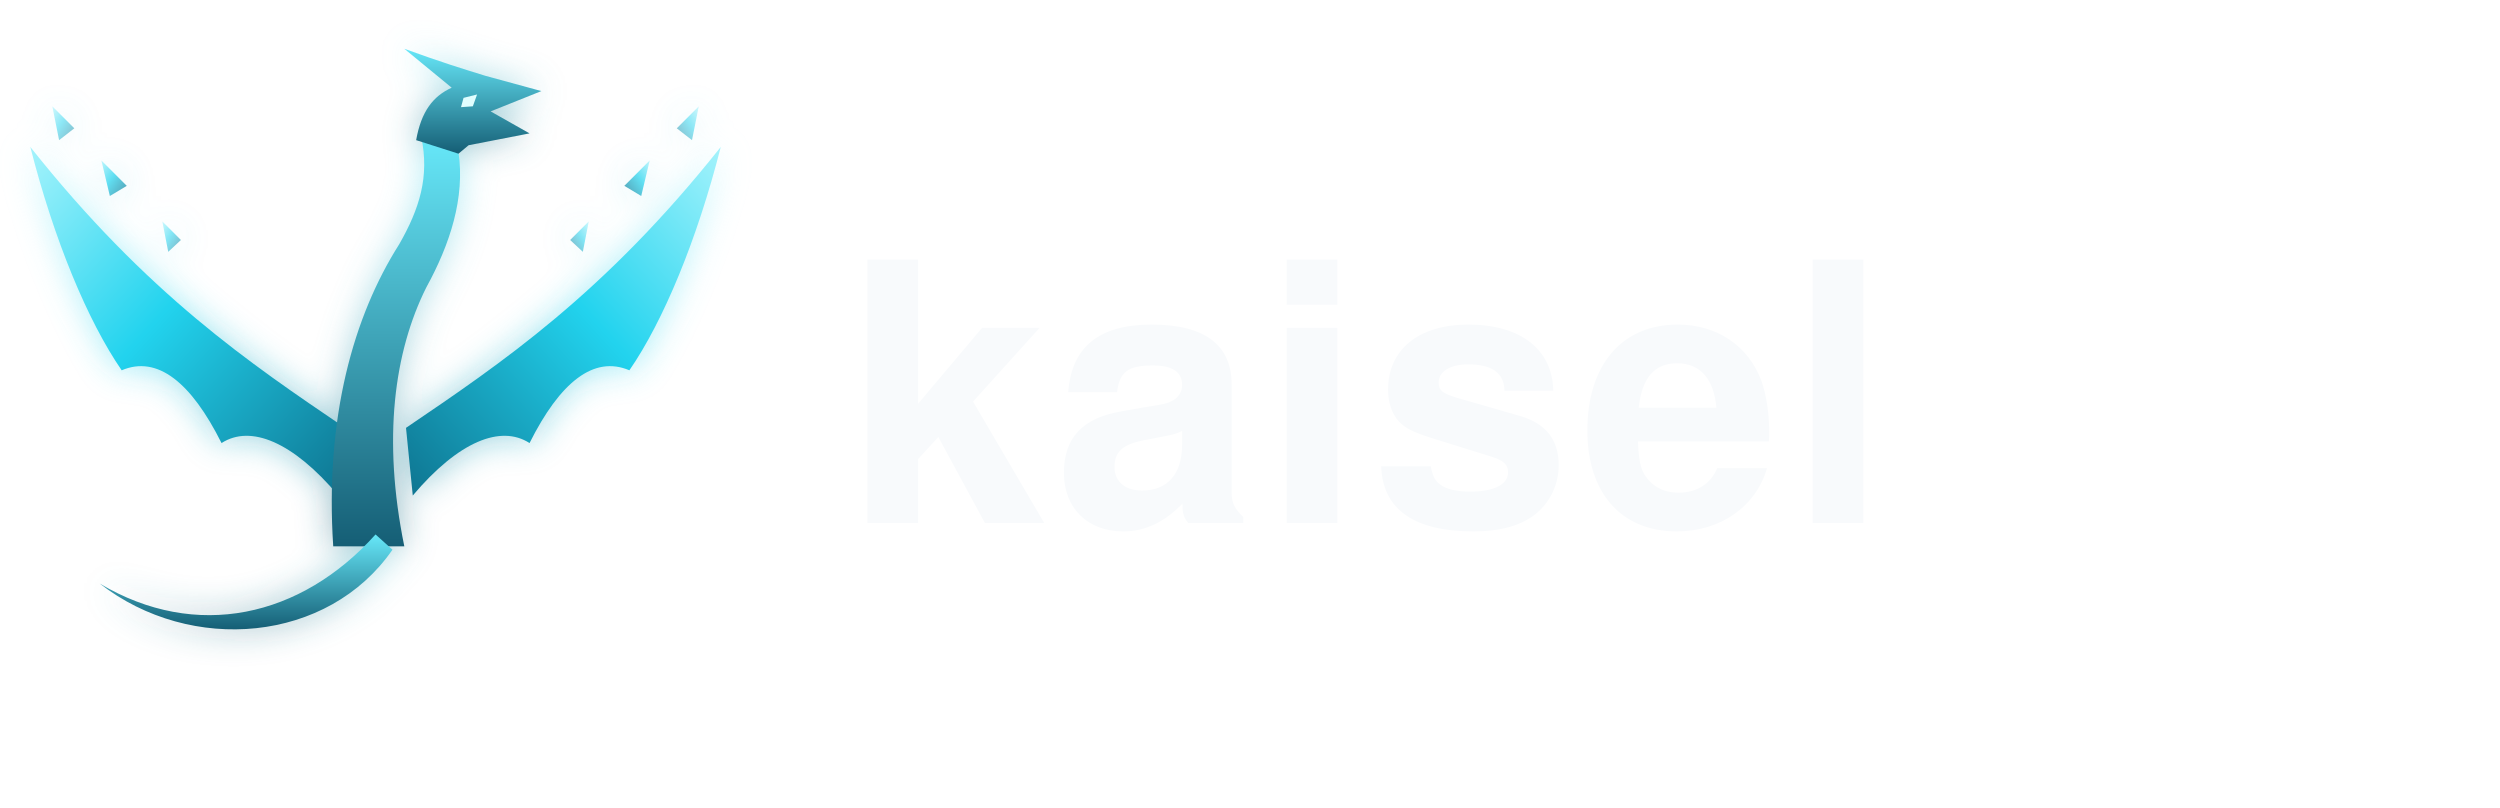
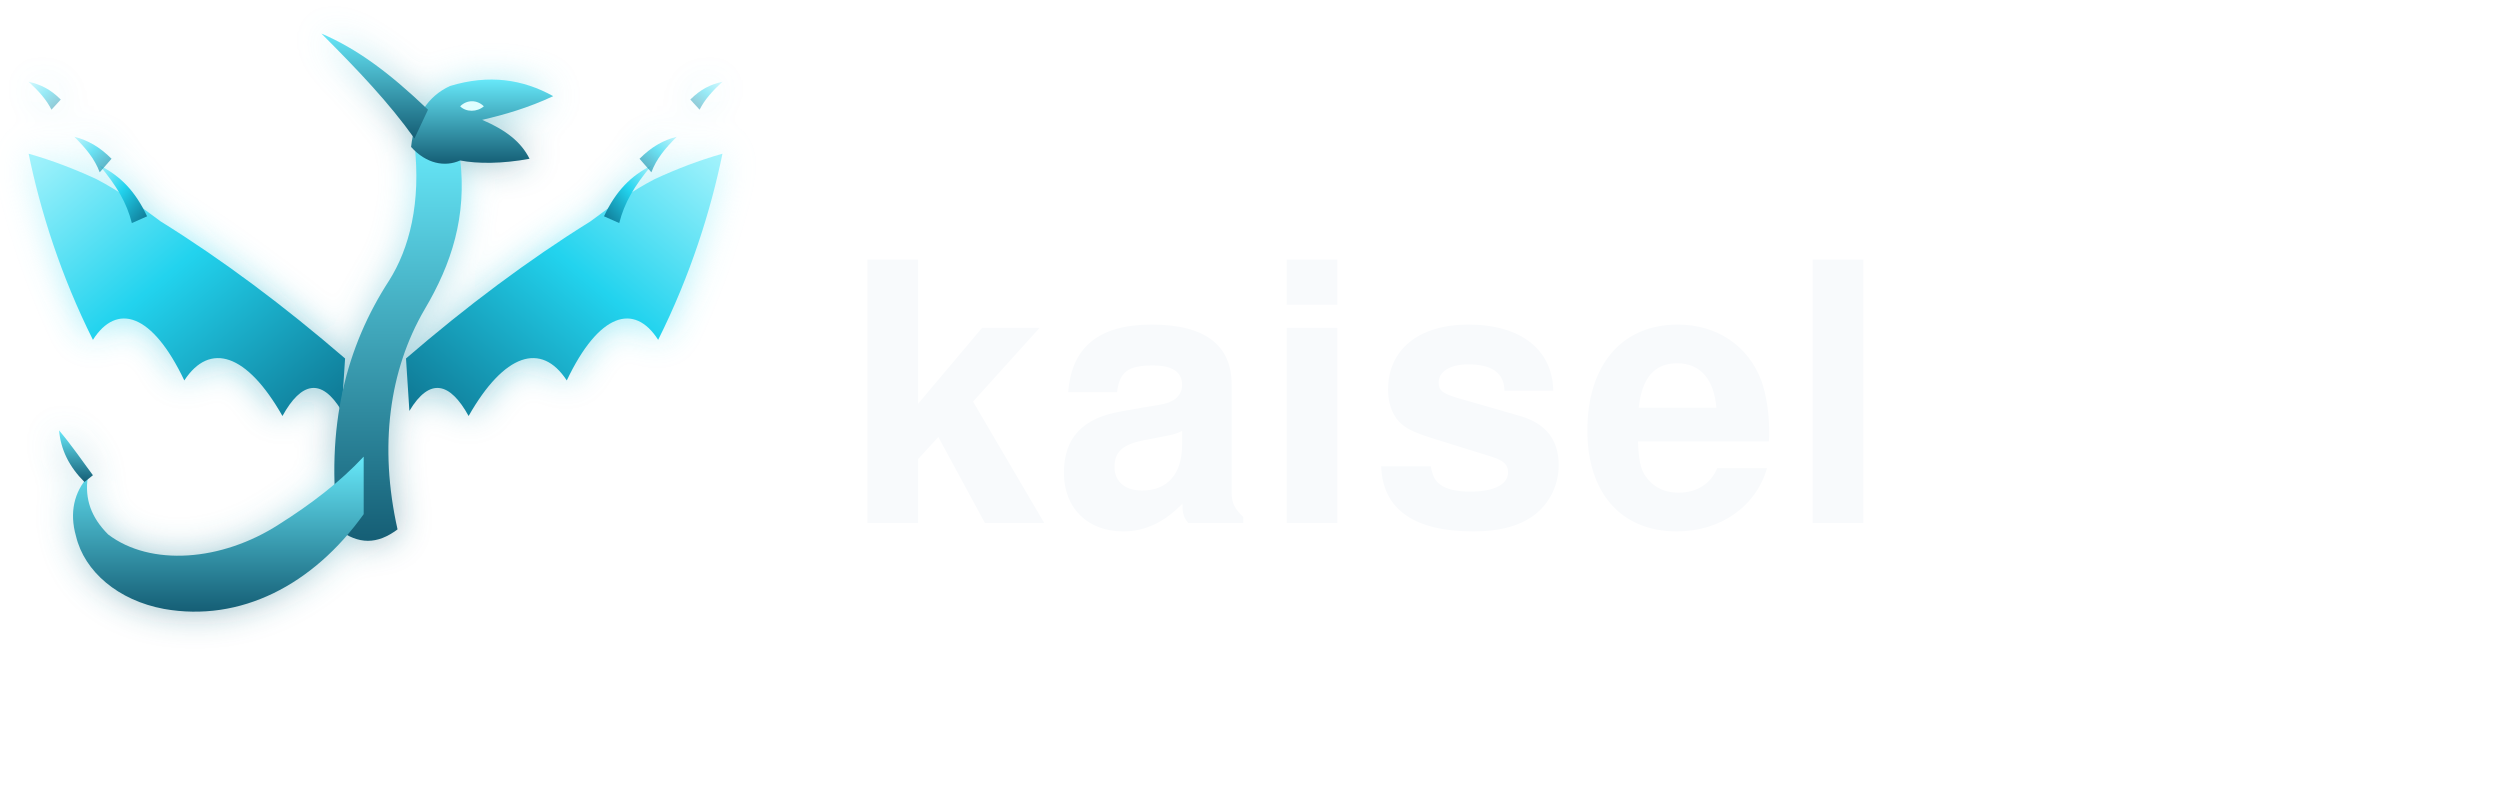
<svg xmlns="http://www.w3.org/2000/svg" viewBox="0 0 1300 420">
  <defs>
    <radialGradient id="bgGlow" cx="50%" cy="42%" r="58%">
      <stop offset="0%" stop-color="#0E7490" stop-opacity="0.50" />
      <stop offset="55%" stop-color="#0B2A3C" stop-opacity="0.22" />
      <stop offset="100%" stop-color="#060A14" stop-opacity="0" />
    </radialGradient>
    <linearGradient id="wingGrad" x1="0%" y1="100%" x2="100%" y2="0%">
      <stop offset="0%" stop-color="#0E7490" />
      <stop offset="55%" stop-color="#22D3EE" />
      <stop offset="100%" stop-color="#A5F3FC" />
    </linearGradient>
    <linearGradient id="bodyGrad" x1="0%" y1="100%" x2="0%" y2="0%">
      <stop offset="0%" stop-color="#155E75" />
      <stop offset="100%" stop-color="#67E8F9" />
    </linearGradient>
    <filter id="glow" x="-50%" y="-50%" width="200%" height="200%">
      <feGaussianBlur stdDeviation="20" />
    </filter>
    <g id="mark">
-       <path id="wing" fill="url(#wingGrad)" d="         M 548 642         C 660 566, 782 484, 920 310         C 892 420, 852 516, 812 574         C 770 556, 730 588, 694 660         C 660 638, 610 658, 556 722         Z" />
+       <path id="wing" fill="url(#wingGrad)" d="         M 548 560         C 620 498, 692 444, 766 398         C 790 380, 815 362, 842 348         C 868 336, 894 326, 922 318         C 908 386, 884 462, 846 538         C 818 494, 776 506, 738 586         C 708 540, 664 554, 622 628         C 600 588, 576 582, 552 622         Z" />
+       <path id="claw" fill="url(#wingGrad)" d="         M 782 392         C 796 362, 814 344, 838 332         C 818 356, 806 376, 800 400         Z" />
      <use href="#wing" transform="translate(1024,0) scale(-1,1)" />
+       <use href="#claw" transform="translate(1024,0) scale(-1,1)" />
      <g id="frags" fill="url(#wingGrad)">
-         <path d="M 806 356 L 836 326 L 826 368 Z" opacity="0.7" />
-         <path d="M 868 288 L 894 262 L 886 302 Z" opacity="0.5" />
-         <path d="M 742 420 L 764 398 L 757 434 Z" opacity="0.55" />
+         <path d="M 824 324 C 838 310, 852 302, 868 298 C 854 312, 844 324, 838 340 Z" opacity="0.65" />
+         <path d="M 884 254 C 896 242, 908 236, 922 233 C 910 244, 901 254, 895 266 Z" opacity="0.45" />
      </g>
      <use href="#frags" transform="translate(1024,0) scale(-1,1)" />
-       <path fill="url(#bodyGrad)" d="         M 462 782         C 452 630, 486 510, 540 425         C 564 383, 576 345, 566 298         L 610 316         C 618 370, 600 425, 572 476         C 534 552, 520 655, 546 782         Z" />
-       <path fill="url(#bodyGrad)" d="         M 560 302         C 566 268, 580 250, 602 240         L 546 194         C 590 210, 616 218, 642 226         L 708 244         L 648 268         L 694 294         L 622 308         L 610 318         Z" />
-       <path fill="#E0FEFF" d="M 616 252 L 632 248 L 627 262 L 613 263 Z" />
-       <path fill="url(#bodyGrad)" d="         M 512 768         C 424 866, 300 894, 186 826         C 294 910, 456 896, 532 786         Z" />
+       <path fill="url(#bodyGrad)" d="         M 468 762         C 452 640, 478 545, 528 468         C 552 430, 566 376, 558 306         C 576 300, 596 306, 612 324         C 620 392, 602 448, 570 502         C 528 574, 516 664, 538 762         C 514 780, 492 780, 468 762         Z" />
+       <path fill="url(#bodyGrad)" d="         M 554 310         C 558 274, 574 250, 600 238         C 646 224, 686 230, 722 250         C 692 264, 664 272, 638 278         C 666 290, 684 304, 694 324         C 662 330, 632 330, 612 326         C 594 334, 572 330, 554 310         Z" />
+       <path fill="url(#bodyGrad)" d="M 574 266 C 528 222, 490 194, 448 176 C 492 220, 528 258, 558 300 Z" />
+       <path fill="#E0FEFF" d="M 612 262 C 620 254, 632 254, 640 262 C 632 269, 619 269, 612 262 Z" />
+       <path fill="url(#bodyGrad)" d="         M 498 744         C 438 828, 352 872, 262 856         C 208 846, 168 812, 158 770         C 150 742, 156 718, 172 700         C 168 726, 176 748, 196 768         C 246 806, 330 800, 398 756         C 436 732, 470 706, 498 676         Z" />
+       <path fill="url(#bodyGrad)" d="M 168 706 C 150 688, 140 668, 138 645 C 154 664, 166 682, 178 698 Z" />
    </g>
  </defs>
  <g transform="translate(-30,-60) scale(0.44)">
    <use href="#mark" filter="url(#glow)" opacity="0.45" />
    <use href="#mark" />
  </g>
  <text x="440" y="272" font-family="Helvetica Neue, Helvetica, Arial, sans-serif" font-size="188" font-weight="800" fill="#F8FAFC" letter-spacing="4">kaisel</text>
</svg>
